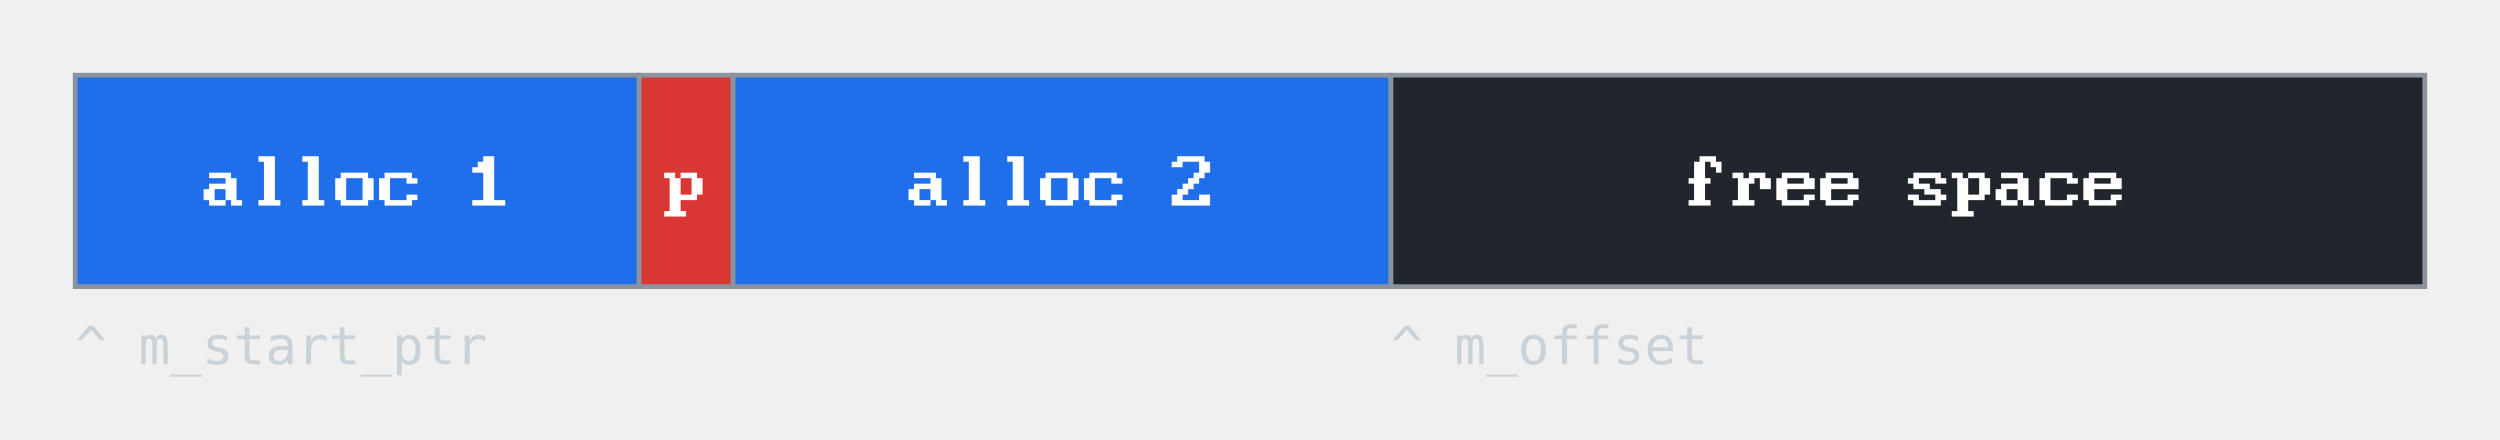
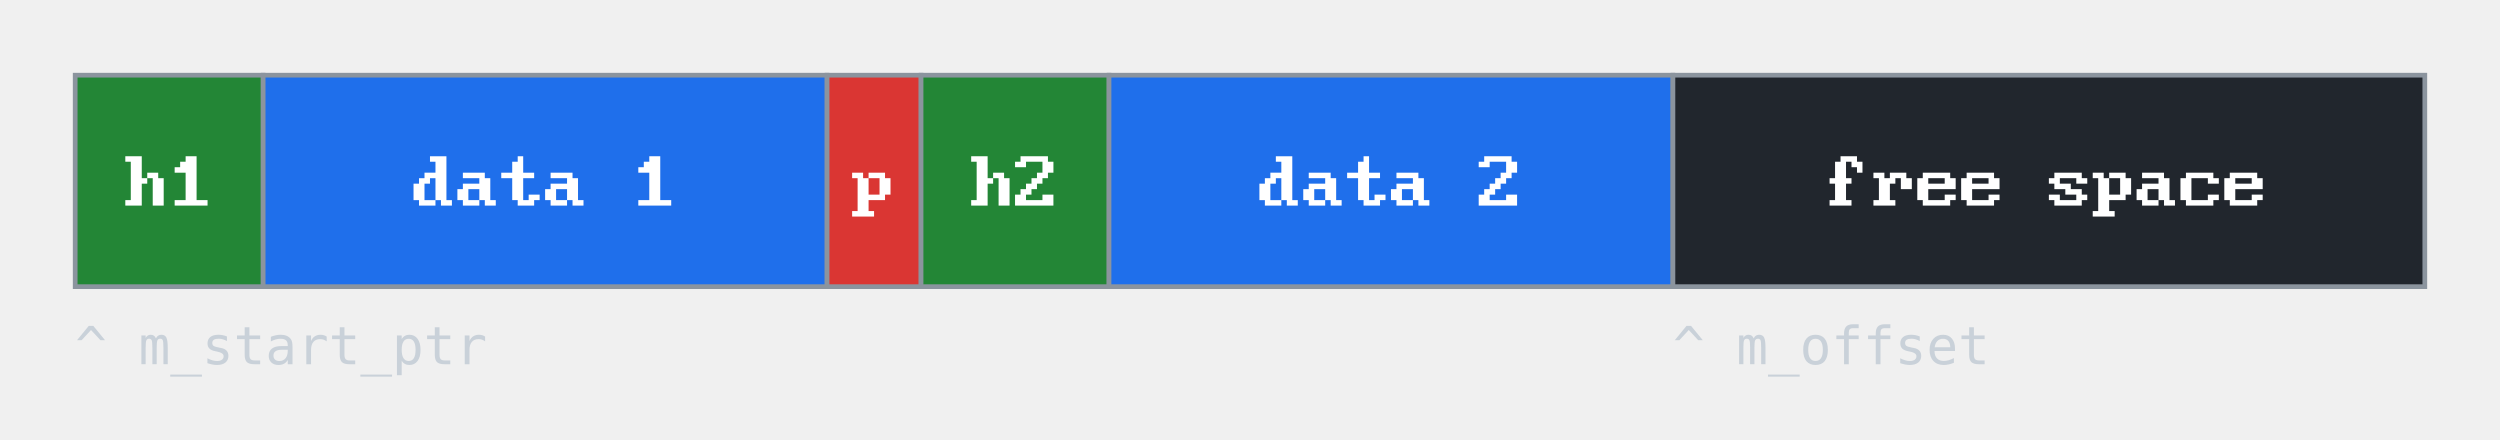
<svg xmlns="http://www.w3.org/2000/svg" xmlns:xlink="http://www.w3.org/1999/xlink" class="typst-doc" viewBox="0 0 532 93.509" width="532pt" height="93.509pt">
  <g>
    <g class="typst-group" transform="matrix(1 0 0 1 16 16)">
      <g>
        <g class="typst-group">
          <g>
-             <path class="typst-shape" fill="#1f6feb" fill-rule="nonzero" stroke="#8b949e" stroke-width="1" stroke-linecap="butt" stroke-linejoin="miter" stroke-miterlimit="4" d="M 0 0v 45 h 120 v -45 Z " />
-             <g class="typst-text" transform="matrix(1 0 0 -1 27.33333 27.75)">
-               <use xlink:href="#gD4F92B52706F960662A427C33C793561" x="0" y="0" fill="#ffffff" fill-rule="nonzero" />
-               <use xlink:href="#g6B13A0E30D9B8B59C0AB17525358985D" x="9.333" y="0" fill="#ffffff" fill-rule="nonzero" />
-               <use xlink:href="#g6B13A0E30D9B8B59C0AB17525358985D" x="18.667" y="0" fill="#ffffff" fill-rule="nonzero" />
-               <use xlink:href="#g7E46E3C9FA9DC61B6697E6C0870D8E9D" x="28" y="0" fill="#ffffff" fill-rule="nonzero" />
-               <use xlink:href="#g6A1B79DF8BD7BB8448207A024A3A4C83" x="37.333" y="0" fill="#ffffff" fill-rule="nonzero" />
-               <use xlink:href="#gF7D4DC46A9A84624A1C06292A58F8F8A" x="56" y="0" fill="#ffffff" fill-rule="nonzero" />
+             <path class="typst-shape" fill="#238636" fill-rule="nonzero" stroke="#8b949e" stroke-width="1" stroke-linecap="butt" stroke-linejoin="miter" stroke-miterlimit="4" d="M 0 0v 45 h 40 v -45 Z " />
+             <g class="typst-text" transform="matrix(1 0 0 -1 10.66667 27.75)">
+               <use xlink:href="#gEA141592ED784869B8281B9C264FCC9" x="0" y="0" fill="#ffffff" fill-rule="nonzero" />
+               <use xlink:href="#gF7D4DC46A9A84624A1C06292A58F8F8A" x="9.333" y="0" fill="#ffffff" fill-rule="nonzero" />
            </g>
-             <path class="typst-shape" fill="#da3633" fill-rule="nonzero" stroke="#8b949e" stroke-width="1" stroke-linecap="butt" stroke-linejoin="miter" stroke-miterlimit="4" transform="matrix(1 0 0 1 120 0)" d="M 0 0v 45 h 20 v -45 Z " />
-             <g class="typst-text" transform="matrix(1 0 0 -1 125.3333 27.75)">
+             <path class="typst-shape" fill="#1f6feb" fill-rule="nonzero" stroke="#8b949e" stroke-width="1" stroke-linecap="butt" stroke-linejoin="miter" stroke-miterlimit="4" transform="matrix(1 0 0 1 40 0)" d="M 0 0v 45 h 120 v -45 Z " />
+             <g class="typst-text" transform="matrix(1 0 0 -1 72 27.75)">
+               <use xlink:href="#g78F52DD90568D9578996844C6AE65CE3" x="0" y="0" fill="#ffffff" fill-rule="nonzero" />
+               <use xlink:href="#gD4F92B52706F960662A427C33C793561" x="9.333" y="0" fill="#ffffff" fill-rule="nonzero" />
+               <use xlink:href="#g17128DC925FD840645B4F1835B0245E0" x="18.667" y="0" fill="#ffffff" fill-rule="nonzero" />
+               <use xlink:href="#gD4F92B52706F960662A427C33C793561" x="28" y="0" fill="#ffffff" fill-rule="nonzero" />
+               <use xlink:href="#gF7D4DC46A9A84624A1C06292A58F8F8A" x="46.667" y="0" fill="#ffffff" fill-rule="nonzero" />
+             </g>
+             <path class="typst-shape" fill="#da3633" fill-rule="nonzero" stroke="#8b949e" stroke-width="1" stroke-linecap="butt" stroke-linejoin="miter" stroke-miterlimit="4" transform="matrix(1 0 0 1 160 0)" d="M 0 0v 45 h 20 v -45 Z " />
+             <g class="typst-text" transform="matrix(1 0 0 -1 165.3333 27.75)">
              <use xlink:href="#gCF5BB21970CF4736E00452CDE75A23F6" x="0" y="0" fill="#ffffff" fill-rule="nonzero" />
            </g>
-             <path class="typst-shape" fill="#1f6feb" fill-rule="nonzero" stroke="#8b949e" stroke-width="1" stroke-linecap="butt" stroke-linejoin="miter" stroke-miterlimit="4" transform="matrix(1 0 0 1 140 0)" d="M 0 0v 45 h 140 v -45 Z " />
-             <g class="typst-text" transform="matrix(1 0 0 -1 177.3333 27.75)">
-               <use xlink:href="#gD4F92B52706F960662A427C33C793561" x="0" y="0" fill="#ffffff" fill-rule="nonzero" />
-               <use xlink:href="#g6B13A0E30D9B8B59C0AB17525358985D" x="9.333" y="0" fill="#ffffff" fill-rule="nonzero" />
-               <use xlink:href="#g6B13A0E30D9B8B59C0AB17525358985D" x="18.667" y="0" fill="#ffffff" fill-rule="nonzero" />
-               <use xlink:href="#g7E46E3C9FA9DC61B6697E6C0870D8E9D" x="28" y="0" fill="#ffffff" fill-rule="nonzero" />
-               <use xlink:href="#g6A1B79DF8BD7BB8448207A024A3A4C83" x="37.333" y="0" fill="#ffffff" fill-rule="nonzero" />
-               <use xlink:href="#g7BC38CB7962394FA0052F2500D2B4352" x="56" y="0" fill="#ffffff" fill-rule="nonzero" />
+             <path class="typst-shape" fill="#238636" fill-rule="nonzero" stroke="#8b949e" stroke-width="1" stroke-linecap="butt" stroke-linejoin="miter" stroke-miterlimit="4" transform="matrix(1 0 0 1 180 0)" d="M 0 0v 45 h 40 v -45 Z " />
+             <g class="typst-text" transform="matrix(1 0 0 -1 190.6667 27.75)">
+               <use xlink:href="#gEA141592ED784869B8281B9C264FCC9" x="0" y="0" fill="#ffffff" fill-rule="nonzero" />
+               <use xlink:href="#g7BC38CB7962394FA0052F2500D2B4352" x="9.333" y="0" fill="#ffffff" fill-rule="nonzero" />
            </g>
-             <path class="typst-shape" fill="#21262d" fill-rule="nonzero" stroke="#8b949e" stroke-width="1" stroke-linecap="butt" stroke-linejoin="miter" stroke-miterlimit="4" transform="matrix(1 0 0 1 280 0)" d="M 0 0v 45 h 220 v -45 Z " />
-             <g class="typst-text" transform="matrix(1 0 0 -1 343.3333 27.75)">
+             <path class="typst-shape" fill="#1f6feb" fill-rule="nonzero" stroke="#8b949e" stroke-width="1" stroke-linecap="butt" stroke-linejoin="miter" stroke-miterlimit="4" transform="matrix(1 0 0 1 220 0)" d="M 0 0v 45 h 120 v -45 Z " />
+             <g class="typst-text" transform="matrix(1 0 0 -1 252 27.75)">
+               <use xlink:href="#g78F52DD90568D9578996844C6AE65CE3" x="0" y="0" fill="#ffffff" fill-rule="nonzero" />
+               <use xlink:href="#gD4F92B52706F960662A427C33C793561" x="9.333" y="0" fill="#ffffff" fill-rule="nonzero" />
+               <use xlink:href="#g17128DC925FD840645B4F1835B0245E0" x="18.667" y="0" fill="#ffffff" fill-rule="nonzero" />
+               <use xlink:href="#gD4F92B52706F960662A427C33C793561" x="28" y="0" fill="#ffffff" fill-rule="nonzero" />
+               <use xlink:href="#g7BC38CB7962394FA0052F2500D2B4352" x="46.667" y="0" fill="#ffffff" fill-rule="nonzero" />
+             </g>
+             <path class="typst-shape" fill="#21262d" fill-rule="nonzero" stroke="#8b949e" stroke-width="1" stroke-linecap="butt" stroke-linejoin="miter" stroke-miterlimit="4" transform="matrix(1 0 0 1 340 0)" d="M 0 0v 45 h 160 v -45 Z " />
+             <g class="typst-text" transform="matrix(1 0 0 -1 373.3333 27.75)">
              <use xlink:href="#gA616D9181F0B5B25BC8DEF42A2EA01DC" x="0" y="0" fill="#ffffff" fill-rule="nonzero" />
              <use xlink:href="#g5D52FC5AEA62DAAC7F7244E0492F308D" x="9.333" y="0" fill="#ffffff" fill-rule="nonzero" />
              <use xlink:href="#g91E8BDFB13DC5CC27F7FA635D859F618" x="18.667" y="0" fill="#ffffff" fill-rule="nonzero" />
              <use xlink:href="#g91E8BDFB13DC5CC27F7FA635D859F618" x="28" y="0" fill="#ffffff" fill-rule="nonzero" />
              <use xlink:href="#g2FE057112EE727B52954A245A6C31778" x="46.667" y="0" fill="#ffffff" fill-rule="nonzero" />
              <use xlink:href="#gCF5BB21970CF4736E00452CDE75A23F6" x="56" y="0" fill="#ffffff" fill-rule="nonzero" />
              <use xlink:href="#gD4F92B52706F960662A427C33C793561" x="65.333" y="0" fill="#ffffff" fill-rule="nonzero" />
              <use xlink:href="#g6A1B79DF8BD7BB8448207A024A3A4C83" x="74.667" y="0" fill="#ffffff" fill-rule="nonzero" />
              <use xlink:href="#g91E8BDFB13DC5CC27F7FA635D859F618" x="84" y="0" fill="#ffffff" fill-rule="nonzero" />
            </g>
          </g>
        </g>
        <g class="typst-group">
          <g>
            <g class="typst-text" transform="matrix(1 0 0 -1 0 61.50937)">
              <use xlink:href="#gFD0518C42006F019DB36B99294548047" x="0" y="0" fill="#c9d1d9" fill-rule="nonzero" />
              <use xlink:href="#g609A99797C22E1DEEE378F2AC199E4C3" x="13.486" y="0" fill="#c9d1d9" fill-rule="nonzero" />
              <use xlink:href="#gAFE6D0E86D22342237A76179215C180E" x="20.229" y="0" fill="#c9d1d9" fill-rule="nonzero" />
              <use xlink:href="#g1484441B81031DAE0F833EF77C3C5E7C" x="26.972" y="0" fill="#c9d1d9" fill-rule="nonzero" />
              <use xlink:href="#g3DC26DD6A67A94AAF720EDBE70C3FBBA" x="33.715" y="0" fill="#c9d1d9" fill-rule="nonzero" />
              <use xlink:href="#g9A14A0042680F839CFF8059027353594" x="40.458" y="0" fill="#c9d1d9" fill-rule="nonzero" />
              <use xlink:href="#g7E7B2BACADDFF92589A254105B2FF004" x="47.201" y="0" fill="#c9d1d9" fill-rule="nonzero" />
              <use xlink:href="#g3DC26DD6A67A94AAF720EDBE70C3FBBA" x="53.944" y="0" fill="#c9d1d9" fill-rule="nonzero" />
              <use xlink:href="#gAFE6D0E86D22342237A76179215C180E" x="60.687" y="0" fill="#c9d1d9" fill-rule="nonzero" />
              <use xlink:href="#g82A8BAC6F942E3BD3FB74690A0CE5BDD" x="67.43" y="0" fill="#c9d1d9" fill-rule="nonzero" />
              <use xlink:href="#g3DC26DD6A67A94AAF720EDBE70C3FBBA" x="74.173" y="0" fill="#c9d1d9" fill-rule="nonzero" />
              <use xlink:href="#g7E7B2BACADDFF92589A254105B2FF004" x="80.916" y="0" fill="#c9d1d9" fill-rule="nonzero" />
            </g>
            <g class="typst-group">
              <g>
-                 <g class="typst-text" transform="matrix(1 0 0 -1 280 61.50937)">
+                 <g class="typst-text" transform="matrix(1 0 0 -1 340 61.50937)">
                  <use xlink:href="#gFD0518C42006F019DB36B99294548047" x="0" y="0" fill="#c9d1d9" fill-rule="nonzero" />
                  <use xlink:href="#g609A99797C22E1DEEE378F2AC199E4C3" x="13.486" y="0" fill="#c9d1d9" fill-rule="nonzero" />
                  <use xlink:href="#gAFE6D0E86D22342237A76179215C180E" x="20.229" y="0" fill="#c9d1d9" fill-rule="nonzero" />
                  <use xlink:href="#gA7A1F782746399855921F9DDBA908214" x="26.972" y="0" fill="#c9d1d9" fill-rule="nonzero" />
                  <use xlink:href="#gB3F5E87184B058FFBCD7D4E7ECB1588D" x="33.715" y="0" fill="#c9d1d9" fill-rule="nonzero" />
                  <use xlink:href="#gB3F5E87184B058FFBCD7D4E7ECB1588D" x="40.458" y="0" fill="#c9d1d9" fill-rule="nonzero" />
                  <use xlink:href="#g1484441B81031DAE0F833EF77C3C5E7C" x="47.201" y="0" fill="#c9d1d9" fill-rule="nonzero" />
                  <use xlink:href="#gED88FAA143EB4261087EBA9888086517" x="53.944" y="0" fill="#c9d1d9" fill-rule="nonzero" />
                  <use xlink:href="#g3DC26DD6A67A94AAF720EDBE70C3FBBA" x="60.687" y="0" fill="#c9d1d9" fill-rule="nonzero" />
                </g>
              </g>
            </g>
          </g>
        </g>
      </g>
    </g>
  </g>
  <defs id="glyph">
+     <symbol id="gEA141592ED784869B8281B9C264FCC9" overflow="visible">
+       <path d="M 0 0v 1.167 h 1.167 v 8.167 h -1.167 v 1.167 h 3.5 v -4.667 h 1.167 v -1.167 h -1.167 v -4.667 h -3.5 Z m 4.667 5.833 v 1.167 h 2.333 v -1.167 h 1.167 v -5.833 h -2.333 v 5.833 h -1.167 Z " />
+     </symbol>
+     <symbol id="gF7D4DC46A9A84624A1C06292A58F8F8A" overflow="visible">
+       <path d="M 0 0m 1.167 0 v 1.167 h 2.333 v 5.833 h -2.333 v 1.167 h 1.167 v 1.167 h 1.167 v 1.167 h 2.333 v -9.333 h 2.333 v -1.167 h -7 Z " />
+     </symbol>
+     <symbol id="g78F52DD90568D9578996844C6AE65CE3" overflow="visible">
+       <path d="M 0 0m 0 1.167 v 3.5 h 1.167 v 1.167 h 1.167 v 1.167 h 2.333 v 2.333 h -1.167 v 1.167 h 3.5 v -9.333 h 1.167 v -1.167 h -2.333 v 1.167 h -1.167 v 4.667 h -1.167 v -1.167 h -1.167 v -3.5 h 2.333 v -1.167 h -3.5 v 1.167 h -1.167 Z " />
+     </symbol>
    <symbol id="gD4F92B52706F960662A427C33C793561" overflow="visible">
      <path d="M 0 0m 0 1.167 v 2.333 h 1.167 v 1.167 h 3.5 v 1.167 h -3.5 v 1.167 h 4.667 v -1.167 h 1.167 v -4.667 h 1.167 v -1.167 h -2.333 v 1.167 h -1.167 v 2.333 h -2.333 v -2.333 h 2.333 v -1.167 h -3.5 v 1.167 h -1.167 Z " />
    </symbol>
-     <symbol id="g6B13A0E30D9B8B59C0AB17525358985D" overflow="visible">
-       <path d="M 0 0m 5.833 1.167 h 1.167 v -1.167 h -4.667 v 1.167 h 1.167 v 8.167 h -1.167 v 1.167 h 3.5 v -9.333 Z " />
-     </symbol>
-     <symbol id="g7E46E3C9FA9DC61B6697E6C0870D8E9D" overflow="visible">
-       <path d="M 0 0m 0 1.167 v 4.667 h 1.167 v 1.167 h 5.833 v -1.167 h 1.167 v -4.667 h -1.167 v -1.167 h -5.833 v 1.167 h -1.167 Z m 2.333 0 h 3.5 v 4.667 h -3.5 v -4.667 Z " />
-     </symbol>
-     <symbol id="g6A1B79DF8BD7BB8448207A024A3A4C83" overflow="visible">
-       <path d="M 0 0m 0 1.167 v 4.667 h 1.167 v 1.167 h 5.833 v -1.167 h 1.167 v -1.167 h -2.333 v 1.167 h -3.5 v -4.667 h 3.5 v 1.167 h 2.333 v -1.167 h -1.167 v -1.167 h -5.833 v 1.167 h -1.167 Z " />
-     </symbol>
-     <symbol id="gF7D4DC46A9A84624A1C06292A58F8F8A" overflow="visible">
-       <path d="M 0 0m 1.167 0 v 1.167 h 2.333 v 5.833 h -2.333 v 1.167 h 1.167 v 1.167 h 1.167 v 1.167 h 2.333 v -9.333 h 2.333 v -1.167 h -7 Z " />
+     <symbol id="g17128DC925FD840645B4F1835B0245E0" overflow="visible">
+       <path d="M 0 0m 0 5.833 v 1.167 h 2.333 v 2.333 h 1.167 v 1.167 h 1.167 v -3.5 h 2.333 v -1.167 h -2.333 v -4.667 h 1.167 v 1.167 h 2.333 v -1.167 h -1.167 v -1.167 h -3.5 v 1.167 h -1.167 v 4.667 h -2.333 Z " />
    </symbol>
    <symbol id="gCF5BB21970CF4736E00452CDE75A23F6" overflow="visible">
      <path d="M 0 0m 0 -2.333 v 1.167 h 1.167 v 7 h -1.167 v 1.167 h 2.333 v -1.167 h 1.167 v -3.5 h 2.333 v 3.5 h -2.333 v 1.167 h 3.5 v -1.167 h 1.167 v -3.5 h -1.167 v -1.167 h -3.5 v -2.333 h 1.167 v -1.167 h -4.667 Z " />
    </symbol>
    <symbol id="g7BC38CB7962394FA0052F2500D2B4352" overflow="visible">
      <path d="M 0 0m 0 2.333 h 1.167 v 1.167 h 1.167 v 1.167 h 1.167 v 1.167 h 1.167 v 1.167 h 1.167 v 2.333 h -3.5 v -1.167 h -2.333 v 1.167 h 1.167 v 1.167 h 5.833 v -1.167 h 1.167 v -2.333 h -1.167 v -1.167 h -1.167 v -1.167 h -1.167 v -1.167 h -1.167 v -1.167 h -1.167 v -1.167 h 3.5 v 1.167 h 2.333 v -2.333 h -8.167 v 2.333 Z " />
    </symbol>
    <symbol id="gA616D9181F0B5B25BC8DEF42A2EA01DC" overflow="visible">
      <path d="M 0 0v 1.167 h 1.167 v 3.5 h -1.167 v 1.167 h 1.167 v 3.5 h 1.167 v 1.167 h 3.5 v -1.167 h 1.167 v -2.333 h -1.167 v 1.167 h -1.167 v 1.167 h -1.167 v -3.5 h 1.167 v -1.167 h -1.167 v -3.5 h 1.167 v -1.167 h -4.667 Z " />
    </symbol>
    <symbol id="g5D52FC5AEA62DAAC7F7244E0492F308D" overflow="visible">
      <path d="M 0 0v 1.167 h 1.167 v 4.667 h -1.167 v 1.167 h 2.333 v -1.167 h 1.167 v 1.167 h 3.5 v -1.167 h 1.167 v -2.333 h -2.333 v 2.333 h -1.167 v -1.167 h -1.167 v -3.5 h 1.167 v -1.167 h -4.667 Z " />
    </symbol>
    <symbol id="g91E8BDFB13DC5CC27F7FA635D859F618" overflow="visible">
      <path d="M 0 0m 0 1.167 v 4.667 h 1.167 v 1.167 h 5.833 v -1.167 h 1.167 v -2.333 h -5.833 v -2.333 h 3.5 v 1.167 h 2.333 v -1.167 h -1.167 v -1.167 h -5.833 v 1.167 h -1.167 Z m 2.333 4.667 v -1.167 h 3.5 v 1.167 h -3.5 Z " />
    </symbol>
    <symbol id="g2FE057112EE727B52954A245A6C31778" overflow="visible">
      <path d="M 0 0m 0 1.167 v 1.167 h 2.333 v -1.167 h 3.5 v 1.167 h -2.333 v 1.167 h -2.333 v 1.167 h -1.167 v 1.167 h 1.167 v 1.167 h 5.833 v -1.167 h 1.167 v -1.167 h -2.333 v 1.167 h -3.5 v -1.167 h 2.333 v -1.167 h 2.333 v -1.167 h 1.167 v -1.167 h -1.167 v -1.167 h -5.833 v 1.167 h -1.167 Z " />
+     </symbol>
+     <symbol id="g6A1B79DF8BD7BB8448207A024A3A4C83" overflow="visible">
+       <path d="M 0 0m 0 1.167 v 4.667 h 1.167 v 1.167 h 5.833 v -1.167 h 1.167 v -1.167 h -2.333 v 1.167 h -3.5 v -4.667 h 3.5 v 1.167 h 2.333 v -1.167 h -1.167 v -1.167 h -5.833 v 1.167 h -1.167 Z " />
    </symbol>
    <symbol id="gFD0518C42006F019DB36B99294548047" overflow="visible">
      <path d="M 0 0m 3.855 8.165 l 2.494 -3.046 h -0.973 l -2.007 2.16 l -2.002 -2.16 h -0.973 l 2.494 3.046 h 0.968 Z " />
    </symbol>
    <symbol id="g609A99797C22E1DEEE378F2AC199E4C3" overflow="visible">
      <path d="M 0 0m 3.697 5.502 q 0.186 0.394 0.473 0.582 q 0.287 0.189 0.692 0.189 q 0.738 0 1.042 -0.571 q 0.304 -0.571 0.304 -2.152 v -3.549 h -0.919 v 3.505 q 0 1.296 -0.145 1.611 q -0.145 0.314 -0.528 0.314 q -0.438 0 -0.599 -0.336 q -0.161 -0.336 -0.161 -1.589 v -3.505 h -0.919 v 3.505 q 0 1.313 -0.156 1.619 q -0.156 0.306 -0.561 0.306 q -0.399 0 -0.555 -0.336 q -0.156 -0.336 -0.156 -1.589 v -3.505 h -0.913 v 6.125 h 0.913 v -0.525 q 0.18 0.328 0.451 0.5 q 0.271 0.172 0.615 0.172 q 0.416 0 0.692 -0.191 q 0.276 -0.191 0.429 -0.58 Z " />
    </symbol>
    <symbol id="gAFE6D0E86D22342237A76179215C180E" overflow="visible">
      <path d="M 0 0m 6.743 -2.204 v -0.438 h -6.743 v 0.438 h 6.743 Z " />
    </symbol>
    <symbol id="g1484441B81031DAE0F833EF77C3C5E7C" overflow="visible">
      <path d="M 0 0m 5.321 5.912 v -0.984 q -0.432 0.252 -0.87 0.377 q -0.438 0.126 -0.891 0.126 q -0.684 0 -1.02 -0.221 q -0.336 -0.221 -0.336 -0.675 q 0 -0.41 0.252 -0.612 q 0.252 -0.202 1.252 -0.394 l 0.405 -0.077 q 0.749 -0.142 1.135 -0.569 q 0.386 -0.427 0.386 -1.11 q 0 -0.908 -0.645 -1.419 q -0.645 -0.511 -1.794 -0.511 q -0.454 0 -0.952 0.096 q -0.498 0.096 -1.077 0.287 v 1.039 q 0.563 -0.29 1.077 -0.435 q 0.514 -0.145 0.973 -0.145 q 0.667 0 1.034 0.271 q 0.366 0.271 0.366 0.757 q 0 0.7 -1.34 0.968 l -0.044 0.011 l -0.377 0.077 q -0.87 0.17 -1.269 0.571 q -0.399 0.402 -0.399 1.096 q 0 0.88 0.596 1.359 q 0.596 0.479 1.701 0.479 q 0.492 0 0.946 -0.09 q 0.454 -0.09 0.891 -0.271 Z " />
    </symbol>
    <symbol id="g3DC26DD6A67A94AAF720EDBE70C3FBBA" overflow="visible">
      <path d="M 0 0m 3.358 7.864 v -1.739 h 2.286 v -0.782 h -2.286 v -3.325 q 0 -0.678 0.257 -0.946 q 0.257 -0.268 0.897 -0.268 h 1.132 v -0.804 h -1.23 q -1.132 0 -1.597 0.454 q -0.465 0.454 -0.465 1.564 v 3.325 h -1.635 v 0.782 h 1.635 v 1.739 h 1.006 Z " />
    </symbol>
    <symbol id="g9A14A0042680F839CFF8059027353594" overflow="visible">
      <path d="M 0 0m 3.839 3.079 h -0.334 q -0.88 0 -1.326 -0.309 q -0.446 -0.309 -0.446 -0.921 q 0 -0.552 0.334 -0.859 q 0.334 -0.306 0.924 -0.306 q 0.831 0 1.307 0.577 q 0.476 0.577 0.481 1.594 v 0.224 h -0.941 Z m 1.952 0.416 v -3.495 h -1.012 v 0.908 q -0.323 -0.547 -0.812 -0.807 q -0.489 -0.26 -1.189 -0.26 q -0.935 0 -1.493 0.528 q -0.558 0.528 -0.558 1.414 q 0 1.023 0.686 1.553 q 0.686 0.53 2.015 0.53 h 1.351 v 0.159 q -0.005 0.733 -0.372 1.064 q -0.366 0.331 -1.17 0.331 q -0.514 0 -1.039 -0.148 q -0.525 -0.148 -1.023 -0.432 v 1.006 q 0.558 0.213 1.069 0.32 q 0.511 0.107 0.993 0.107 q 0.76 0 1.299 -0.224 q 0.539 -0.224 0.872 -0.673 q 0.208 -0.273 0.295 -0.675 q 0.088 -0.402 0.088 -1.206 Z " />
    </symbol>
    <symbol id="g7E7B2BACADDFF92589A254105B2FF004" overflow="visible">
      <path d="M 0 0m 6.316 4.862 q -0.323 0.252 -0.656 0.366 q -0.334 0.115 -0.733 0.115 q -0.941 0 -1.438 -0.591 q -0.498 -0.591 -0.498 -1.706 v -3.046 h -1.012 v 6.125 h 1.012 v -1.198 q 0.252 0.651 0.774 0.998 q 0.522 0.347 1.239 0.347 q 0.372 0 0.695 -0.093 q 0.323 -0.093 0.618 -0.29 v -1.028 Z " />
    </symbol>
    <symbol id="g82A8BAC6F942E3BD3FB74690A0CE5BDD" overflow="visible">
      <path d="M 0 0m 2.051 0.771 v -3.101 h -1.012 v 8.455 h 1.012 v -0.782 q 0.252 0.454 0.67 0.692 q 0.418 0.238 0.965 0.238 q 1.11 0 1.742 -0.859 q 0.632 -0.859 0.632 -2.379 q 0 -1.493 -0.634 -2.343 q -0.634 -0.85 -1.739 -0.85 q -0.558 0 -0.976 0.238 q -0.418 0.238 -0.659 0.692 Z m 2.953 2.286 q 0 1.17 -0.369 1.766 q -0.369 0.596 -1.096 0.596 q -0.733 0 -1.11 -0.599 q -0.377 -0.599 -0.377 -1.764 q 0 -1.159 0.377 -1.761 q 0.377 -0.602 1.11 -0.602 q 0.727 0 1.096 0.596 q 0.369 0.596 0.369 1.766 Z " />
    </symbol>
    <symbol id="gA7A1F782746399855921F9DDBA908214" overflow="visible">
      <path d="M 0 0m 3.369 5.42 q -0.766 0 -1.159 -0.596 q -0.394 -0.596 -0.394 -1.766 q 0 -1.165 0.394 -1.764 q 0.394 -0.599 1.159 -0.599 q 0.771 0 1.165 0.599 q 0.394 0.599 0.394 1.764 q 0 1.17 -0.394 1.766 q -0.394 0.596 -1.165 0.596 Z m 0 0.853 q 1.274 0 1.95 -0.826 q 0.675 -0.826 0.675 -2.39 q 0 -1.57 -0.673 -2.393 q -0.673 -0.823 -1.952 -0.823 q -1.274 0 -1.947 0.823 q -0.673 0.823 -0.673 2.393 q 0 1.564 0.673 2.39 q 0.673 0.826 1.947 0.826 Z " />
    </symbol>
    <symbol id="gB3F5E87184B058FFBCD7D4E7ECB1588D" overflow="visible">
      <path d="M 0 0m 5.813 8.509 v -0.837 h -1.143 q -0.541 0 -0.752 -0.221 q -0.211 -0.221 -0.211 -0.785 v -0.541 h 2.105 v -0.782 h -2.105 v -5.343 h -1.006 v 5.343 h -1.635 v 0.782 h 1.635 v 0.427 q 0 1.006 0.462 1.482 q 0.462 0.476 1.441 0.476 h 1.209 Z " />
    </symbol>
    <symbol id="gED88FAA143EB4261087EBA9888086517" overflow="visible">
      <path d="M 0 0m 6.081 3.314 v -0.492 h -4.359 v -0.033 q 0 -1.001 0.522 -1.548 q 0.522 -0.547 1.474 -0.547 q 0.481 0 1.006 0.153 q 0.525 0.153 1.121 0.465 v -1.001 q -0.574 -0.235 -1.107 -0.353 q -0.533 -0.118 -1.031 -0.118 q -1.427 0 -2.231 0.856 q -0.804 0.856 -0.804 2.36 q 0 1.466 0.787 2.341 q 0.787 0.875 2.1 0.875 q 1.17 0 1.846 -0.793 q 0.675 -0.793 0.675 -2.166 Z m -1.006 0.295 q -0.022 0.886 -0.418 1.348 q -0.396 0.462 -1.14 0.462 q -0.727 0 -1.198 -0.481 q -0.47 -0.481 -0.558 -1.334 l 3.314 0.005 Z " />
    </symbol>
  </defs>
</svg>
